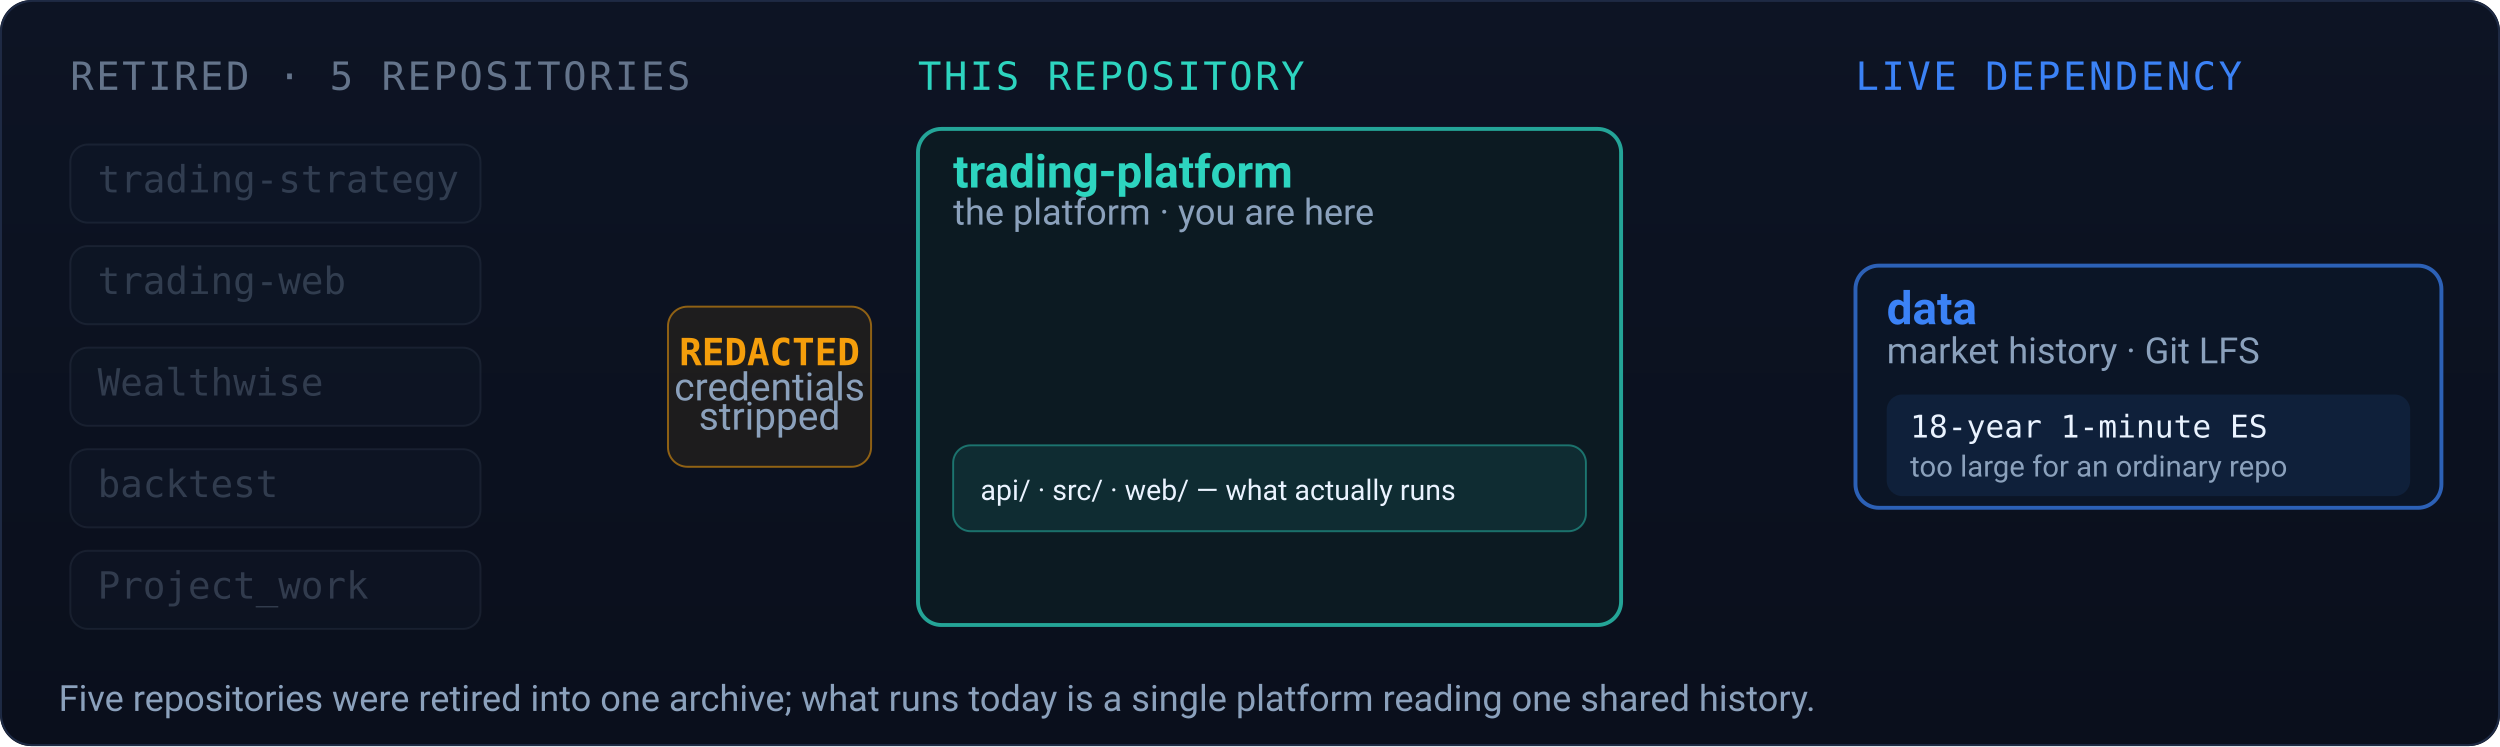
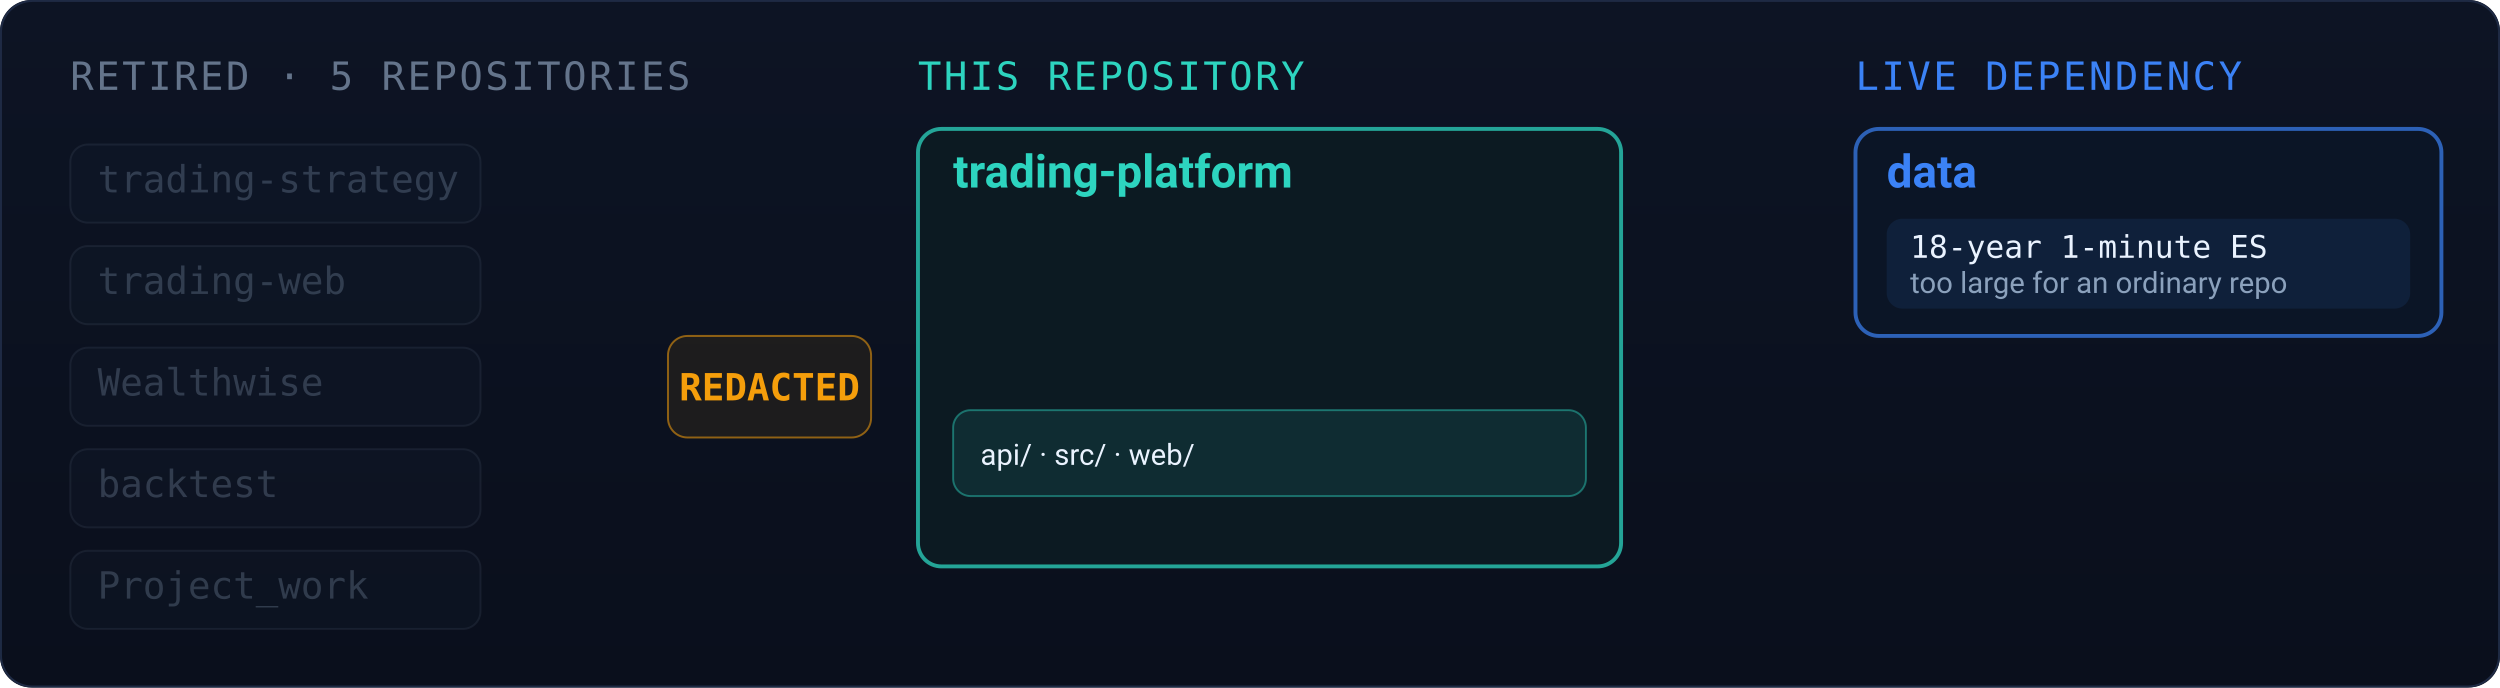
- <svg xmlns="http://www.w3.org/2000/svg" viewBox="0 0 1280 382" width="1280" height="382" role="img" aria-label="Five predecessor repositories were consolidated through a redaction step into legacy/ inside trading-platform, which reads full market history from the data repository">
+ <svg xmlns="http://www.w3.org/2000/svg" viewBox="0 0 1280 352" width="1280" height="352" role="img" aria-label="Five predecessor repositories were consolidated through a redaction step into legacy/ inside trading-platform, which reads full market history from the data repository">
  <defs>
    <linearGradient id="ebg" x1="0" y1="0" x2="0" y2="1">
      <stop offset="0%" stop-color="#0d1424" />
      <stop offset="100%" stop-color="#0a0f1c" />
    </linearGradient>
    <marker id="ah" markerWidth="9" markerHeight="9" refX="7" refY="4.5" orient="auto">
      <path d="M0 1 L8 4.5 L0 8 z" fill="#2dd4bf" />
    </marker>
    <marker id="ad" markerWidth="9" markerHeight="9" refX="7" refY="4.5" orient="auto">
      <path d="M0 1 L8 4.5 L0 8 z" fill="#3b82f6" />
    </marker>
  </defs>
-   <rect width="1280" height="382" rx="16" fill="url(#ebg)" />
-   <rect x="0.5" y="0.5" width="1279" height="381" rx="16" fill="none" stroke="#1e2a44" />
+   <rect width="1280" height="352" rx="16" fill="url(#ebg)" />
+   <rect x="0.5" y="0.5" width="1279" height="351" rx="16" fill="none" stroke="#1e2a44" />
  <text x="36" y="46" font-family="ui-monospace,SFMono-Regular,Menlo,Consolas,monospace" font-size="19.9" letter-spacing="1.3" fill="#64748b">RETIRED · 5 REPOSITORIES</text>
  <text x="470" y="46" font-family="ui-monospace,SFMono-Regular,Menlo,Consolas,monospace" font-size="19.9" letter-spacing="1.3" fill="#2dd4bf">THIS REPOSITORY</text>
  <text x="950" y="46" font-family="ui-monospace,SFMono-Regular,Menlo,Consolas,monospace" font-size="19.9" letter-spacing="1.3" fill="#3b82f6">LIVE DEPENDENCY</text>
  <g opacity="0.30">
    <animate attributeName="opacity" values="0.3;0.3;1.0;1.0" keyTimes="0;0;0.037;1" begin="0s" dur="12.0s" repeatCount="indefinite" />
    <rect x="36" y="74" width="210" height="40" rx="9" fill="#101a2c" stroke="#64748b" stroke-opacity="0.5" />
    <text x="50" y="98.5" font-family="ui-monospace,SFMono-Regular,Menlo,Consolas,monospace" font-size="19.2" fill="#8ba1bc">trading-strategy</text>
  </g>
  <path d="M 252 94.0 H 308 V 198.0 H 336" fill="none" stroke="#64748b" stroke-width="1.6" stroke-opacity="0">
    <animate attributeName="stroke-opacity" values="0;0;0.75;0.35;0.35" keyTimes="0;0;0.029;0.075;1" begin="0s" dur="12.0s" repeatCount="indefinite" />
  </path>
  <g opacity="0.30">
    <animate attributeName="opacity" values="0.3;0.3;1.0;1.0" keyTimes="0;0.075;0.113;1" begin="0s" dur="12.0s" repeatCount="indefinite" />
    <rect x="36" y="126" width="210" height="40" rx="9" fill="#101a2c" stroke="#64748b" stroke-opacity="0.5" />
    <text x="50" y="150.5" font-family="ui-monospace,SFMono-Regular,Menlo,Consolas,monospace" font-size="19.2" fill="#8ba1bc">trading-web</text>
  </g>
  <path d="M 252 146.0 H 308 V 198.0 H 336" fill="none" stroke="#64748b" stroke-width="1.6" stroke-opacity="0">
    <animate attributeName="stroke-opacity" values="0;0;0.75;0.35;0.35" keyTimes="0;0.075;0.104;0.15;1" begin="0s" dur="12.0s" repeatCount="indefinite" />
  </path>
  <g opacity="0.30">
    <animate attributeName="opacity" values="0.3;0.3;1.0;1.0" keyTimes="0;0.15;0.188;1" begin="0s" dur="12.0s" repeatCount="indefinite" />
    <rect x="36" y="178" width="210" height="40" rx="9" fill="#101a2c" stroke="#64748b" stroke-opacity="0.5" />
    <text x="50" y="202.5" font-family="ui-monospace,SFMono-Regular,Menlo,Consolas,monospace" font-size="19.2" fill="#8ba1bc">Wealthwise</text>
  </g>
  <path d="M 252 198.0 H 308 V 198.0 H 336" fill="none" stroke="#64748b" stroke-width="1.6" stroke-opacity="0">
    <animate attributeName="stroke-opacity" values="0;0;0.75;0.35;0.35" keyTimes="0;0.15;0.179;0.225;1" begin="0s" dur="12.0s" repeatCount="indefinite" />
  </path>
  <g opacity="0.30">
    <animate attributeName="opacity" values="0.3;0.3;1.0;1.0" keyTimes="0;0.225;0.263;1" begin="0s" dur="12.0s" repeatCount="indefinite" />
    <rect x="36" y="230" width="210" height="40" rx="9" fill="#101a2c" stroke="#64748b" stroke-opacity="0.5" />
    <text x="50" y="254.5" font-family="ui-monospace,SFMono-Regular,Menlo,Consolas,monospace" font-size="19.2" fill="#8ba1bc">backtest</text>
  </g>
  <path d="M 252 250.0 H 308 V 198.0 H 336" fill="none" stroke="#64748b" stroke-width="1.6" stroke-opacity="0">
    <animate attributeName="stroke-opacity" values="0;0;0.75;0.35;0.35" keyTimes="0;0.225;0.254;0.3;1" begin="0s" dur="12.0s" repeatCount="indefinite" />
  </path>
  <g opacity="0.30">
    <animate attributeName="opacity" values="0.3;0.3;1.0;1.0" keyTimes="0;0.3;0.338;1" begin="0s" dur="12.0s" repeatCount="indefinite" />
    <rect x="36" y="282" width="210" height="40" rx="9" fill="#101a2c" stroke="#64748b" stroke-opacity="0.5" />
    <text x="50" y="306.5" font-family="ui-monospace,SFMono-Regular,Menlo,Consolas,monospace" font-size="19.2" fill="#8ba1bc">Project_work</text>
  </g>
  <path d="M 252 302.0 H 308 V 198.0 H 336" fill="none" stroke="#64748b" stroke-width="1.6" stroke-opacity="0">
    <animate attributeName="stroke-opacity" values="0;0;0.75;0.35;0.35" keyTimes="0;0.3;0.329;0.375;1" begin="0s" dur="12.0s" repeatCount="indefinite" />
  </path>
-   <rect x="342" y="157.0" width="104" height="82" rx="10" fill="#f59e0b" fill-opacity="0.08" stroke="#f59e0b" stroke-opacity="0.55" />
-   <text x="394" y="187.0" text-anchor="middle" font-family="ui-monospace,SFMono-Regular,Menlo,Consolas,monospace" font-size="19.2" font-weight="700" fill="#f59e0b">REDACTED</text>
-   <text x="394" y="205.0" text-anchor="middle" font-family="ui-sans-serif,-apple-system,BlinkMacSystemFont,'Segoe UI',Roboto,Helvetica,Arial,sans-serif" font-size="19.9" fill="#8ba1bc">credentials</text>
-   <text x="394" y="220.0" text-anchor="middle" font-family="ui-sans-serif,-apple-system,BlinkMacSystemFont,'Segoe UI',Roboto,Helvetica,Arial,sans-serif" font-size="19.9" fill="#8ba1bc">stripped</text>
-   <rect x="342" y="157.0" width="104" height="82" rx="10" fill="#f59e0b" fill-opacity="0">
+   <rect x="342" y="172.0" width="104" height="52" rx="10" fill="#f59e0b" fill-opacity="0.08" stroke="#f59e0b" stroke-opacity="0.55" />
+   <text x="394" y="205.0" text-anchor="middle" font-family="ui-monospace,SFMono-Regular,Menlo,Consolas,monospace" font-size="19.2" font-weight="700" fill="#f59e0b">REDACTED</text>
+   <rect x="342" y="172.0" width="104" height="52" rx="10" fill="#f59e0b" fill-opacity="0">
    <animate attributeName="fill-opacity" values="0;0;0.22;0.06;0.06" keyTimes="0;0.408;0.433;0.5;1" begin="0s" dur="12.0s" repeatCount="indefinite" />
  </rect>
  <path d="M 446 198.0 L 462 198.0" stroke="#2dd4bf" stroke-width="2" marker-end="url(#ah)" opacity="0">
    <animate attributeName="opacity" values="0.0;0.0;1.0;1.0" keyTimes="0;0.425;0.463;1" begin="0s" dur="12.0s" repeatCount="indefinite" />
  </path>
-   <rect x="470" y="66" width="360" height="254" rx="12" fill="#0c1a22" stroke="#2dd4bf" stroke-width="2" stroke-opacity="0.75" />
+   <rect x="470" y="66" width="360" height="224" rx="12" fill="#0c1a22" stroke="#2dd4bf" stroke-width="2" stroke-opacity="0.75" />
  <text x="488" y="96" font-family="ui-sans-serif,-apple-system,BlinkMacSystemFont,'Segoe UI',Roboto,Helvetica,Arial,sans-serif" font-size="23.4" font-weight="700" fill="#2dd4bf">trading-platform</text>
-   <text x="488" y="115" font-family="ui-sans-serif,-apple-system,BlinkMacSystemFont,'Segoe UI',Roboto,Helvetica,Arial,sans-serif" font-size="18.5" fill="#8ba1bc">the platform · you are here</text>
  <g opacity="0">
    <animate attributeName="opacity" values="0.0;0.0;1.0;1.0" keyTimes="0;0.483;0.521;1" begin="0s" dur="12.0s" repeatCount="indefinite" />
-     <rect x="488" y="132" width="324" height="80" rx="9" fill="#101a2c" stroke="#64748b" stroke-opacity="0.6" stroke-dasharray="5 4" />
-     <text x="502" y="158" font-family="ui-monospace,SFMono-Regular,Menlo,Consolas,monospace" font-size="19.9" font-weight="700" fill="#8ba1bc">legacy/</text>
-     <text x="502" y="180" font-family="ui-sans-serif,-apple-system,BlinkMacSystemFont,'Segoe UI',Roboto,Helvetica,Arial,sans-serif" font-size="18.5" fill="#64748b">442 files · reference only</text>
-     <text x="502" y="200" font-family="ui-sans-serif,-apple-system,BlinkMacSystemFont,'Segoe UI',Roboto,Helvetica,Arial,sans-serif" font-size="18.5" fill="#64748b">no lint, no tests, no image</text>
+     <rect x="488" y="114" width="324" height="80" rx="9" fill="#101a2c" stroke="#64748b" stroke-opacity="0.6" stroke-dasharray="5 4" />
+     <text x="502" y="140" font-family="ui-monospace,SFMono-Regular,Menlo,Consolas,monospace" font-size="19.9" font-weight="700" fill="#8ba1bc">legacy/</text>
+     <text x="502" y="162" font-family="ui-sans-serif,-apple-system,BlinkMacSystemFont,'Segoe UI',Roboto,Helvetica,Arial,sans-serif" font-size="18.5" fill="#64748b">442 files · reference only</text>
+     <text x="502" y="182" font-family="ui-sans-serif,-apple-system,BlinkMacSystemFont,'Segoe UI',Roboto,Helvetica,Arial,sans-serif" font-size="18.5" fill="#64748b">no lint, no tests, no image</text>
  </g>
-   <rect x="488" y="228" width="324" height="44" rx="9" fill="#2dd4bf" fill-opacity="0.10" stroke="#2dd4bf" stroke-opacity="0.45" />
-   <text x="502" y="256" font-family="ui-sans-serif,-apple-system,BlinkMacSystemFont,'Segoe UI',Roboto,Helvetica,Arial,sans-serif" font-size="14.6" fill="#eaf3ff">api/ · src/ · web/ — what actually runs</text>
-   <rect x="950" y="136.0" width="300" height="124" rx="12" fill="#0b1526" stroke="#3b82f6" stroke-width="2" stroke-opacity="0.7" />
-   <text x="966" y="166.0" font-family="ui-sans-serif,-apple-system,BlinkMacSystemFont,'Segoe UI',Roboto,Helvetica,Arial,sans-serif" font-size="23.4" font-weight="700" fill="#3b82f6">data</text>
-   <text x="966" y="186.0" font-family="ui-sans-serif,-apple-system,BlinkMacSystemFont,'Segoe UI',Roboto,Helvetica,Arial,sans-serif" font-size="18.5" fill="#8ba1bc">market history · Git LFS</text>
-   <rect x="966" y="202.0" width="268" height="52" rx="8" fill="#3b82f6" fill-opacity="0.10" />
-   <text x="978" y="224.0" font-family="ui-monospace,SFMono-Regular,Menlo,Consolas,monospace" font-size="16" fill="#eaf3ff">18-year 1-minute ES</text>
-   <text x="978" y="244.0" font-family="ui-sans-serif,-apple-system,BlinkMacSystemFont,'Segoe UI',Roboto,Helvetica,Arial,sans-serif" font-size="15.0" fill="#8ba1bc">too large for an ordinary repo</text>
-   <path d="M 836 198.0 L 942 198.0" stroke="#3b82f6" stroke-width="2" marker-end="url(#ad)" opacity="0">
+   <rect x="488" y="210" width="324" height="44" rx="9" fill="#2dd4bf" fill-opacity="0.10" stroke="#2dd4bf" stroke-opacity="0.45" />
+   <text x="502" y="238" font-family="ui-sans-serif,-apple-system,BlinkMacSystemFont,'Segoe UI',Roboto,Helvetica,Arial,sans-serif" font-size="15.0" fill="#eaf3ff">api/ · src/ · web/</text>
+   <rect x="950" y="66.0" width="300" height="106" rx="12" fill="#0b1526" stroke="#3b82f6" stroke-width="2" stroke-opacity="0.7" />
+   <text x="966" y="96.0" font-family="ui-sans-serif,-apple-system,BlinkMacSystemFont,'Segoe UI',Roboto,Helvetica,Arial,sans-serif" font-size="23.4" font-weight="700" fill="#3b82f6">data</text>
+   <rect x="966" y="112.0" width="268" height="46" rx="8" fill="#3b82f6" fill-opacity="0.10" />
+   <text x="978" y="132.0" font-family="ui-monospace,SFMono-Regular,Menlo,Consolas,monospace" font-size="16" fill="#eaf3ff">18-year 1-minute ES</text>
+   <text x="978" y="150.0" font-family="ui-sans-serif,-apple-system,BlinkMacSystemFont,'Segoe UI',Roboto,Helvetica,Arial,sans-serif" font-size="15.0" fill="#8ba1bc">too large for an ordinary repo</text>
+   <path d="M 836 119.0 L 942 119.0" stroke="#3b82f6" stroke-width="2" marker-end="url(#ad)" opacity="0">
    <animate attributeName="opacity" values="0.0;0.0;1.0;1.0" keyTimes="0;0.567;0.604;1" begin="0s" dur="12.0s" repeatCount="indefinite" />
  </path>
-   <text x="890.0" y="187.0" text-anchor="middle" font-family="ui-sans-serif,-apple-system,BlinkMacSystemFont,'Segoe UI',Roboto,Helvetica,Arial,sans-serif" font-size="16.0" fill="#8ba1bc" opacity="0">reads history<animate attributeName="opacity" values="0.0;0.0;1.0;1.0" keyTimes="0;0.567;0.604;1" begin="0s" dur="12.0s" repeatCount="indefinite" />
+   <text x="890.0" y="108.0" text-anchor="middle" font-family="ui-sans-serif,-apple-system,BlinkMacSystemFont,'Segoe UI',Roboto,Helvetica,Arial,sans-serif" font-size="16.0" fill="#8ba1bc" opacity="0">reads history<animate attributeName="opacity" values="0.0;0.0;1.0;1.0" keyTimes="0;0.567;0.604;1" begin="0s" dur="12.0s" repeatCount="indefinite" />
  </text>
-   <text x="30" y="364" font-family="ui-sans-serif,-apple-system,BlinkMacSystemFont,'Segoe UI',Roboto,Helvetica,Arial,sans-serif" font-size="18.5" fill="#8ba1bc">Five repositories were retired into one archive; what runs today is a single platform reading one shared history.</text>
</svg>
